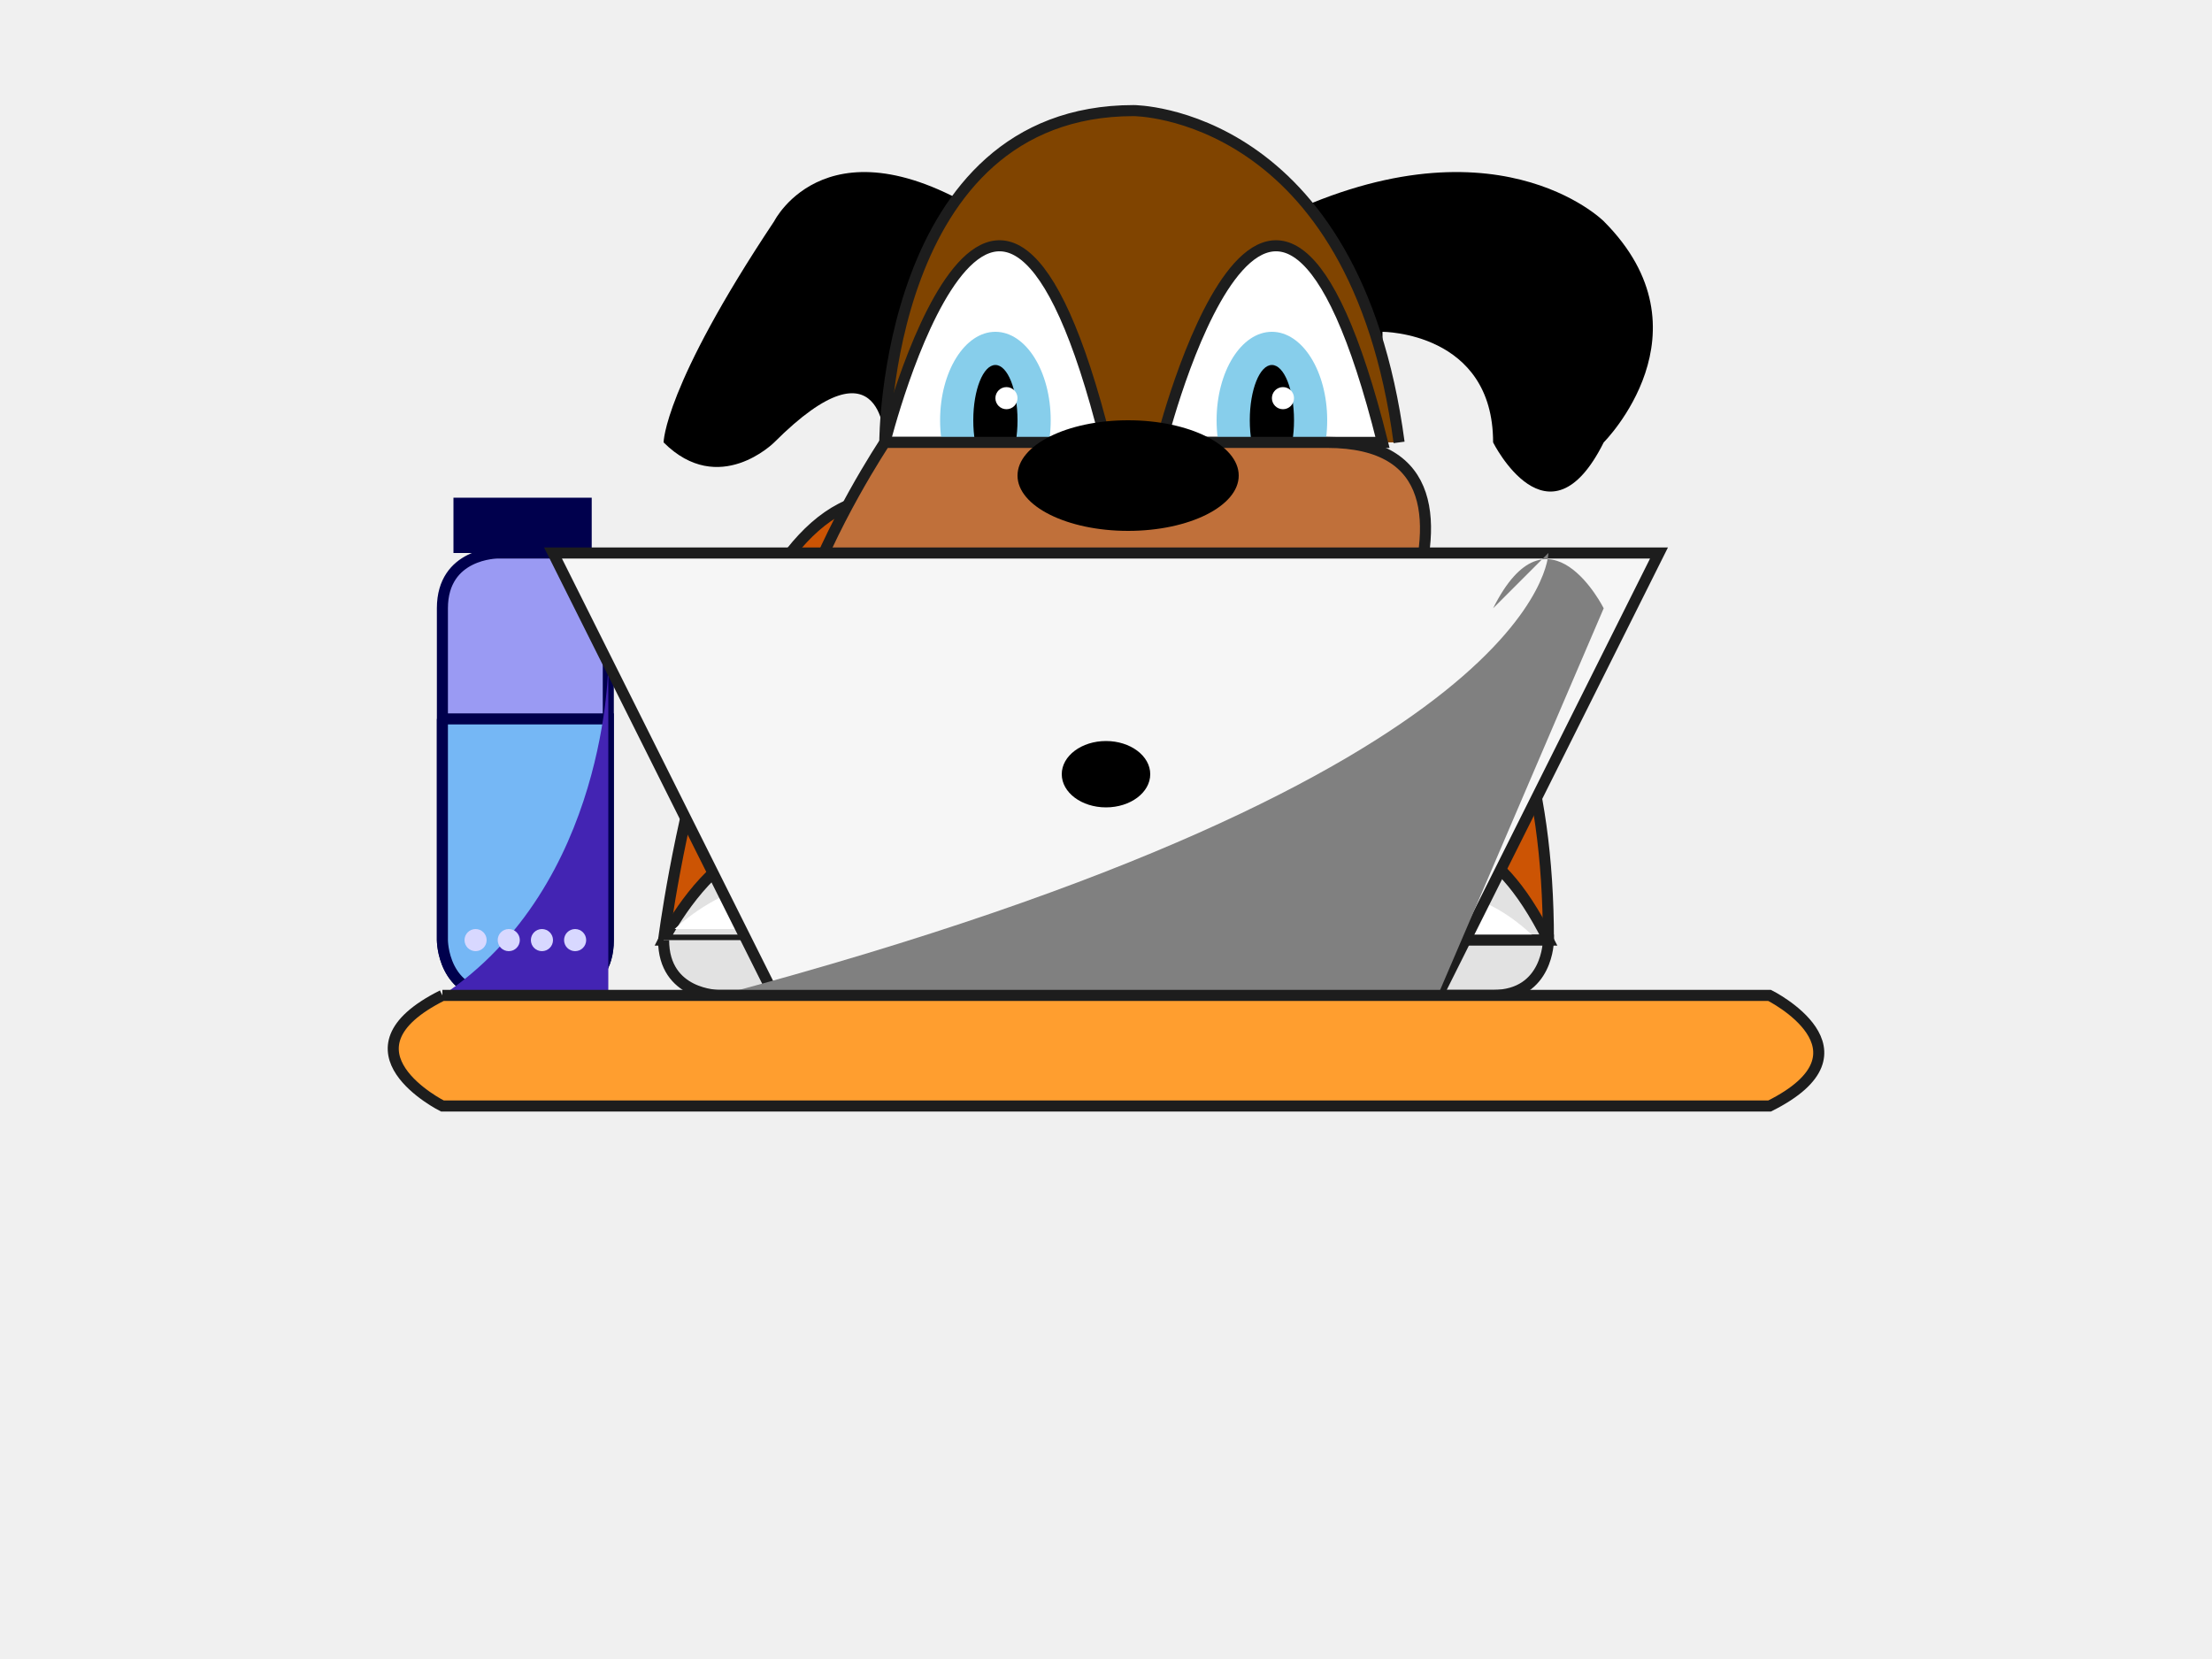
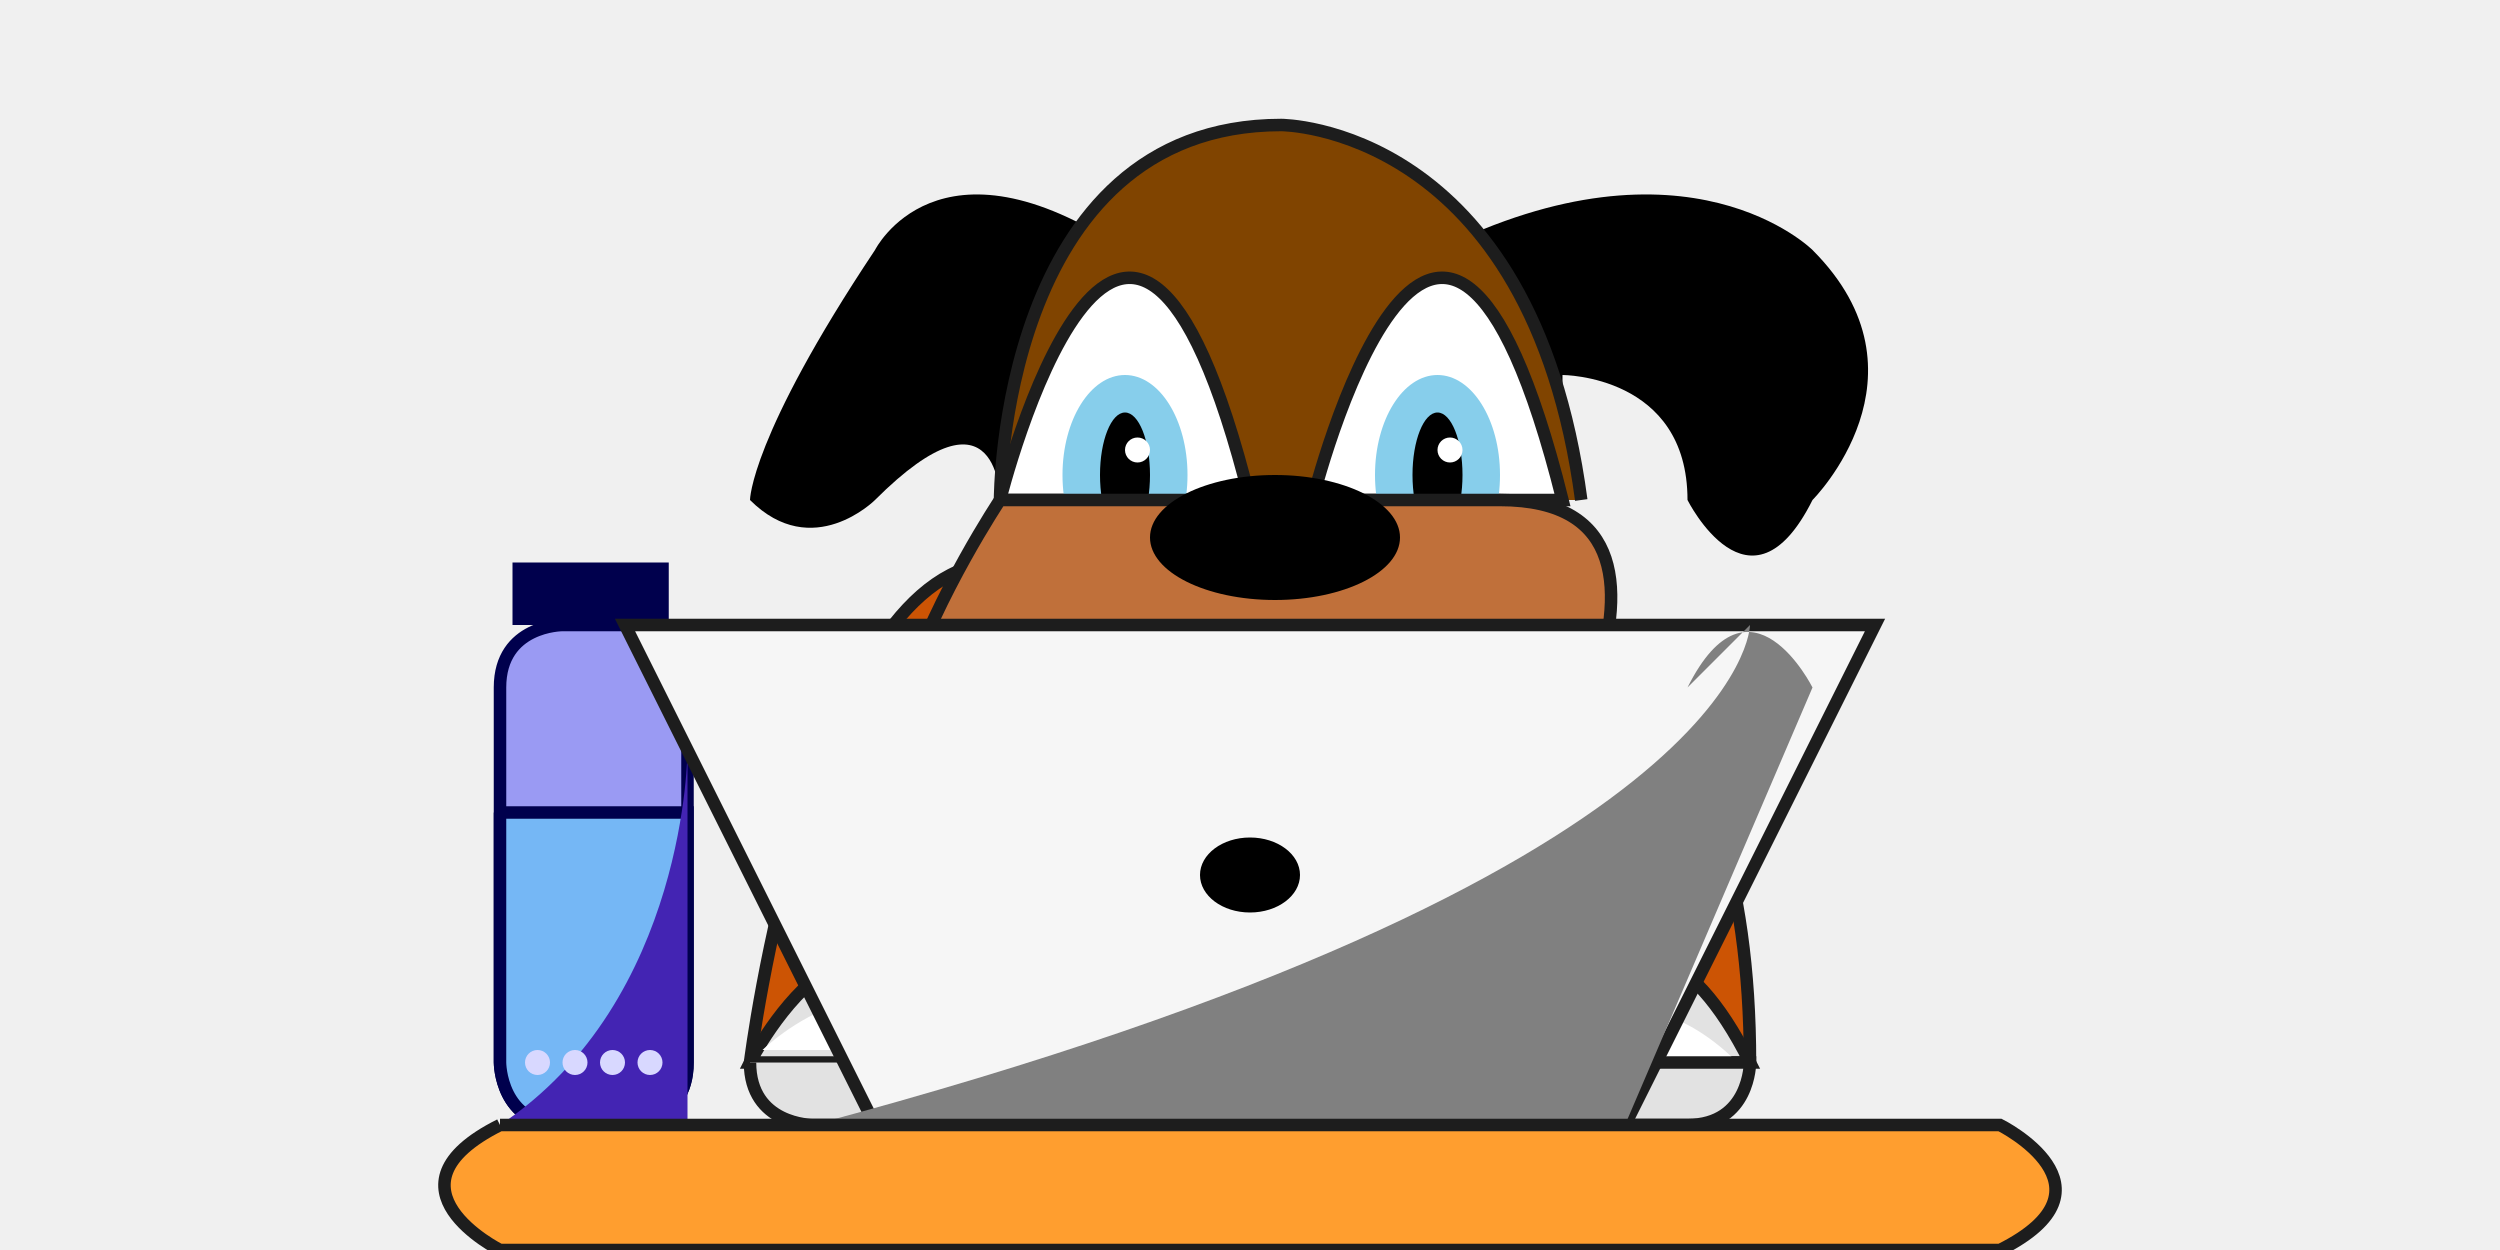
- <svg xmlns="http://www.w3.org/2000/svg" viewBox="0 0 200 150">
+ <svg xmlns="http://www.w3.org/2000/svg" viewBox="0 0 200 100">
  <style>
        #bubbles circle {
            animation: up 2s ease-out infinite;
        }

        #bubbles circle:nth-of-type(4n+1) {
            animation-delay: .5s;
        }


        #bubbles circle:nth-of-type(4n+2) {
            animation-delay: .8s;
        }

        #bubbles circle:nth-of-type(4n+3) {
            animation-delay: 1.2s;
        }

        .eye {
            animation: triggerEyes 2s infinite;
        }

        @keyframes triggerEyes {
            0% {
                transform: translateY(0);
            }

            25% {
                transform: translateX(-1%);
            }

            50% {
                transform: translateY(-2%);
            }

            75% {
                transform: translateX(1%);
            }

            100% {
                transform: translateX(0);
            }
        }

        @keyframes up {
            from {
                opacity: 0;
                transform: translateY(0);
            }

            to {
                opacity: 1;
                transform: translateY(-20px);
            }
        }
    </style>
  <g id="corgi">
    <path d="M60 85 c 0 0, 5 -40 ,20 -40 c 0 0, 60 -20, 60 40" fill="#cc5404" stroke="#1d1d1d" />
    <path d="M60 85 c 0 0, 10 -20, 20 0 Z" fill="#e2e2e2" stroke="#1d1d1d" />
    <path d="M120 85 c 0 0, 10 -20, 20 0 Z" fill="#e2e2e2" stroke="#1d1d1d" />
    <path d="M61 84 c 0 0, 10 -10, 20 0 Z" fill="white" stroke="" />
    <path d="M119 85 c 0 0, 10 -10, 20 0 Z" fill="white" stroke="" />
  </g>
  <g id="corgi_head">
    <path d="M80 40 c 0 0, 0 -10, -10 0 c 0 0, -5 5 , -10 0 c 0 0, 0 -5, 10 -20 c 0 0, 5 -10, 20 0" />
    <path d="M125 40 c 0 0,0 10, 0 -10 c 0 0, 10 0, 10 10 c 0 0, 5 10,10 0 c 0 0, 10 -10, 0 -20 c 0 0, -10 -10, -30 0" />
    <path d="M80 40 c 0 0, 0 -30 , 22.5 -30 c 0 0, 20 0 , 24 30" fill="#804400" stroke="#1d1d1d" />
    <path d="M80 40 c 0 0, 10 -40, 20 0 Z" fill="white" stroke="#1d1d1d" />
    <path d="M105 40 c 0 0, 10 -40, 20 0 Z" fill="white" stroke="#1d1d1d" />
    <g class="eye">
      <ellipse rx="5" ry="8" cx="115" cy="38" fill="skyblue" />
      <ellipse rx="2" ry="5" cx="115" cy="38" fill="black" />
      <circle cx="116" cy="36" r="1" fill="white" />
    </g>
    <g class="eye">
      <ellipse rx="5" ry="8" cx="90" cy="38" fill="skyblue" />
      <ellipse rx="2" ry="5" cx="90" cy="38" fill="black" />
      <circle cx="91" cy="36" r="1" fill="white" />
    </g>
    <path d="M80 40 c 0 0 , -20 30, 0 30 h 40 c 0 0, 20 -30, 0 -30 Z" fill="#c0703a" stroke="#1d1d1d" />
    <ellipse cx="102" cy="43" rx="10" ry="5" fill="black" />
  </g>
  <g id="bottle">
    <path d="M40 55 v 30 c 0 0, 0 5, 5 5 h 5 c 0 0, 5 0, 5 -5 v -30 c 0 0, 0 -5, -5 -5 h -5 c 0 0, -5 0, -5 5" fill="#9a9af3" stroke="#00004d" />
    <path d="M40 65 v 20 c 0 0, 0 5, 5 5 h 5 c 0 0, 5 0, 5 -5 v -20 h -15" fill="#75b7f5" stroke="#00004d" />
    <path d="M41 50 v -5 h 12.5 v 5" fill="#00004d" />
    <path d="M55 60 c 0 0, 0 20 ,-15 30 c 0 0, 0 5, 5 5 h 5 c 0 0, 5 0, 5 -5 v -20" fill="#4324b3" />
    <g id="bubbles">
      <circle cx="43" cy="85" r=".5" stroke="#d8d8ff" />
      <circle cx="46" cy="85" r=".5" stroke="#d8d8ff" />
      <circle cx="49" cy="85" r=".5" stroke="#d8d8ff" />
      <circle cx="52" cy="85" r=".5" stroke="#d8d8ff" />
    </g>
  </g>
  <g id="computer">
    <path d="M70 85 h 70 c 0 0, 0 5 ,-5 5 h-70 c 0 0, -5 0 , -5 -5" stroke="#1d1d1d" fill="#e2e2e2" />
    <path d="M130 90 l20 -40 h-100 l20 40" stroke="#1d1d1d" fill="#f6f6f6" />
    <ellipse cx="100" cy="70" rx="4" ry="3" />
    <path d="M140 50 c 0 0, 0 20 ,-75 40 h65 l 15 -35 c 0 0, -5 -10 , -10 0" fill="grey" />
    <path d="M40 90 h120 c 0 0, 10 5 ,0 10 h-120 c 0 0, -10 -5 , 0 -10" stroke="#1d1d1d" fill="#ff9e2f" />
  </g>
</svg>
